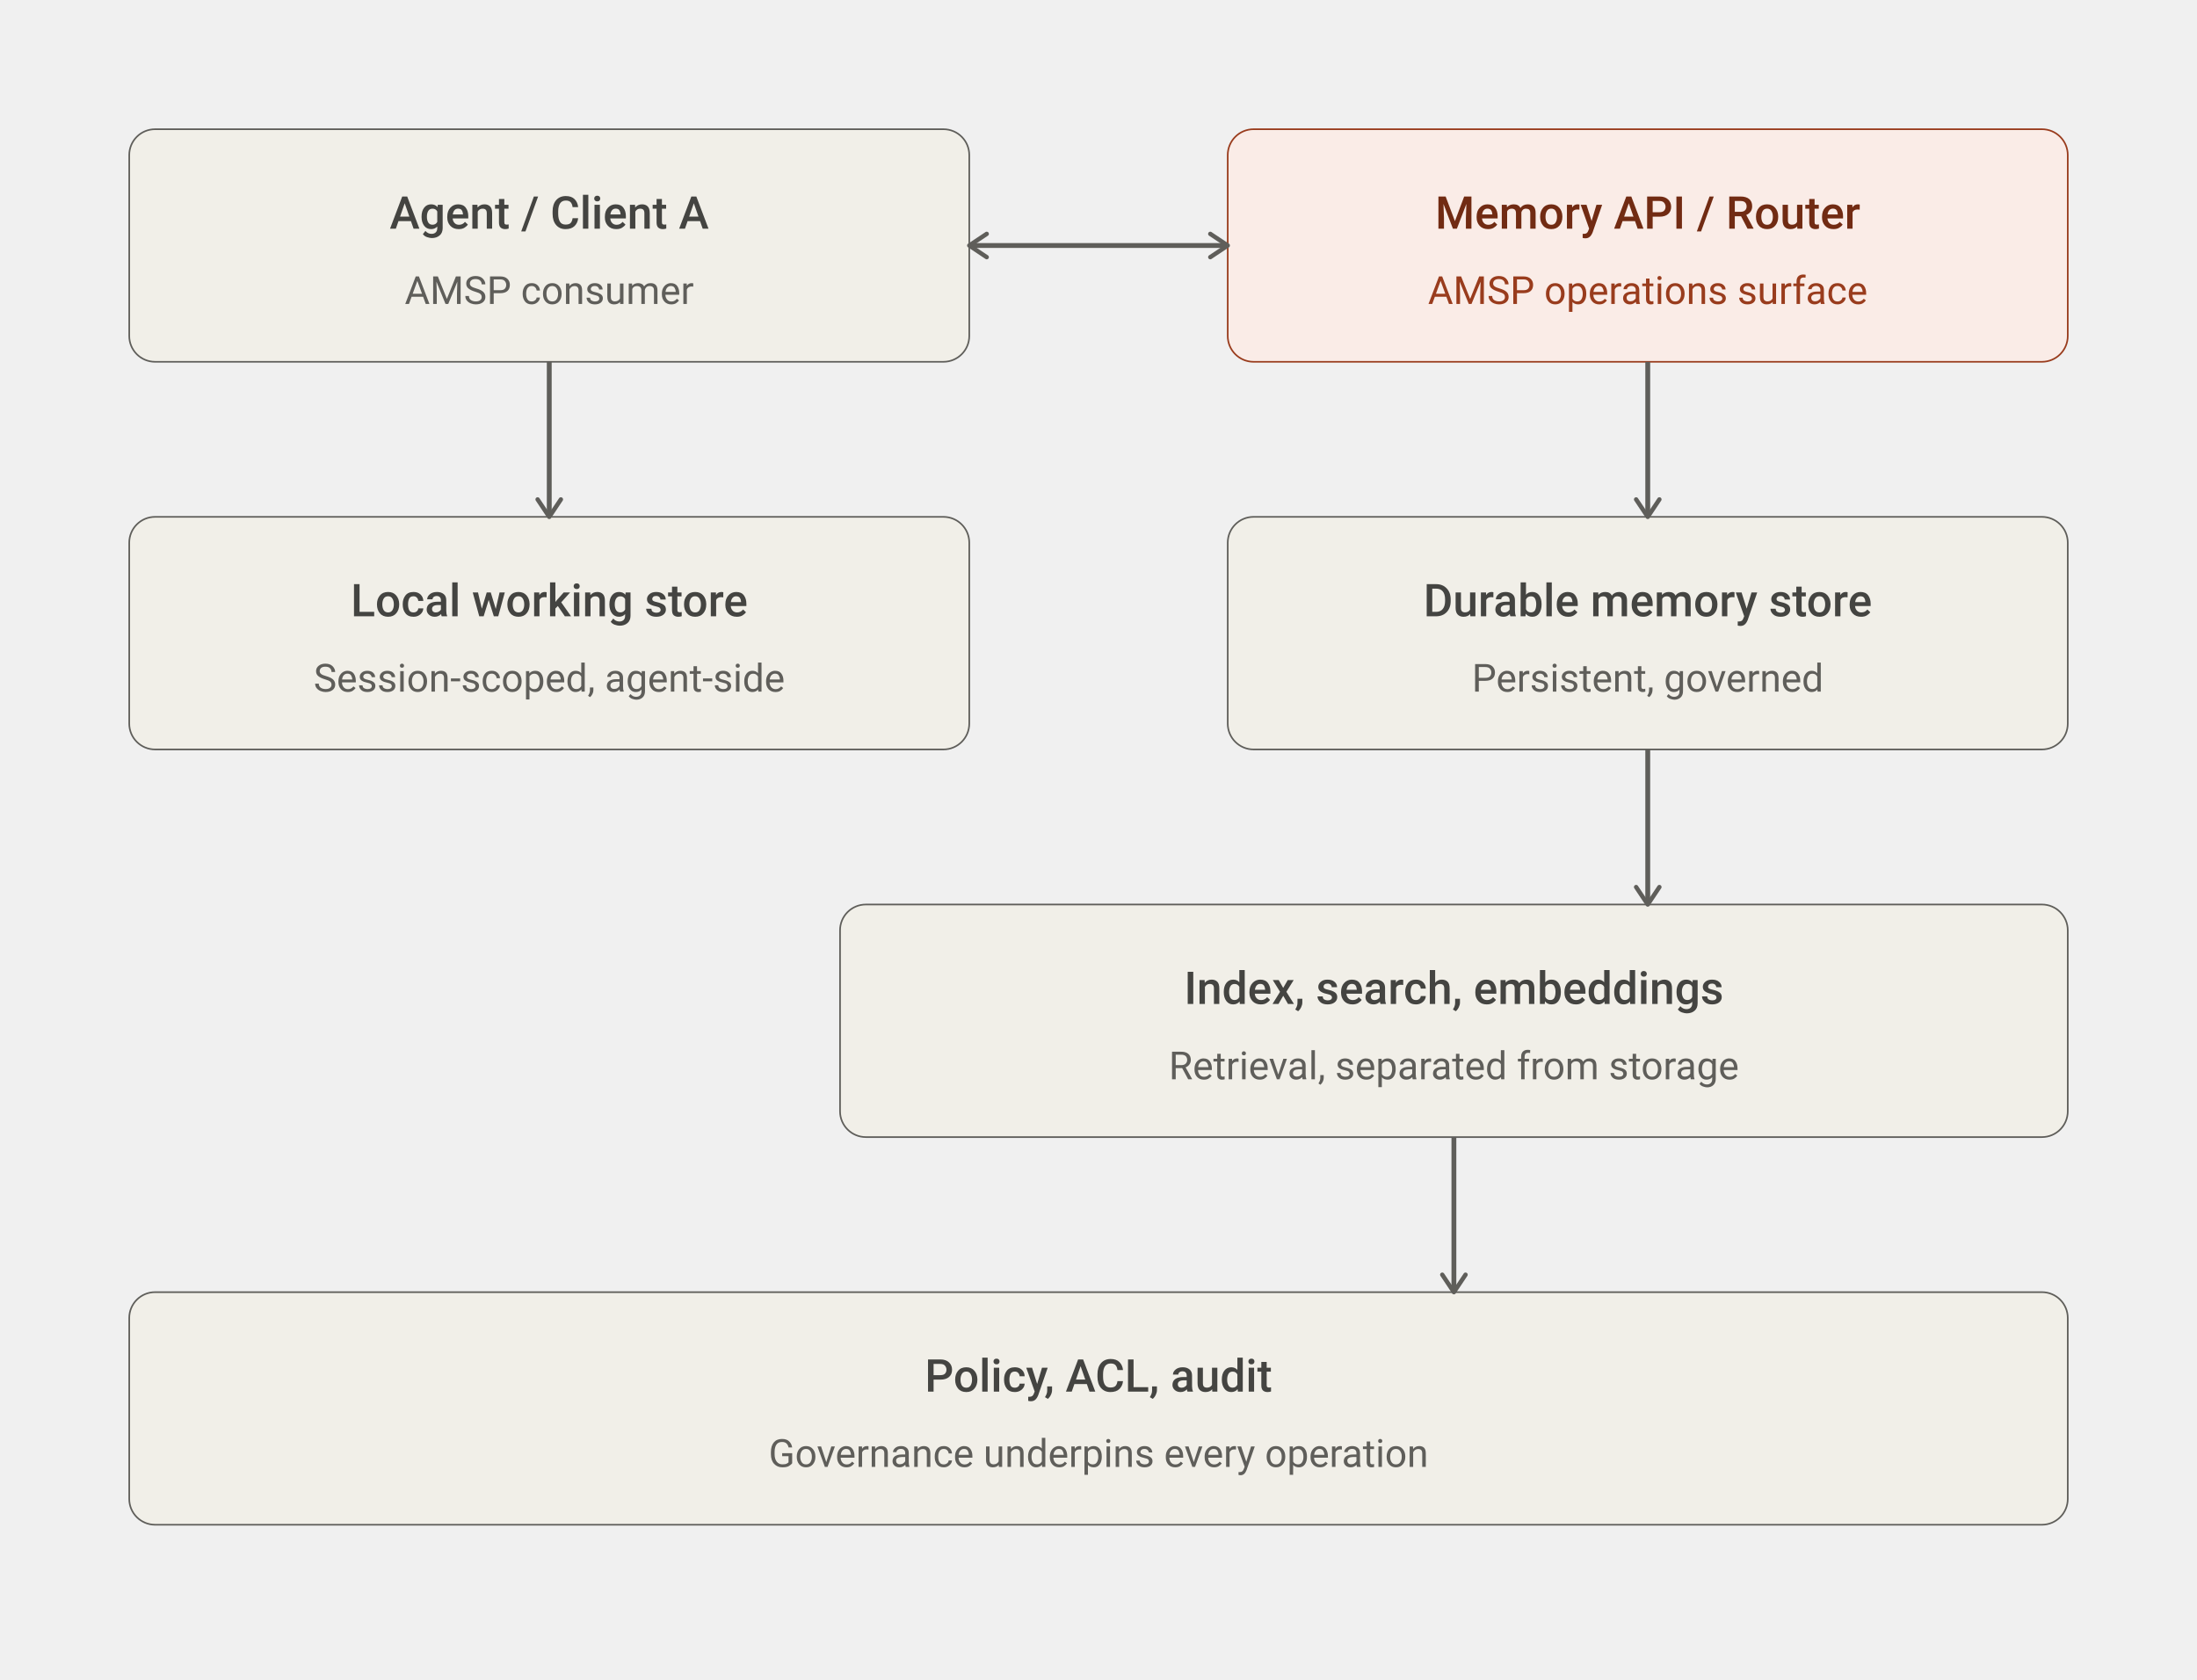
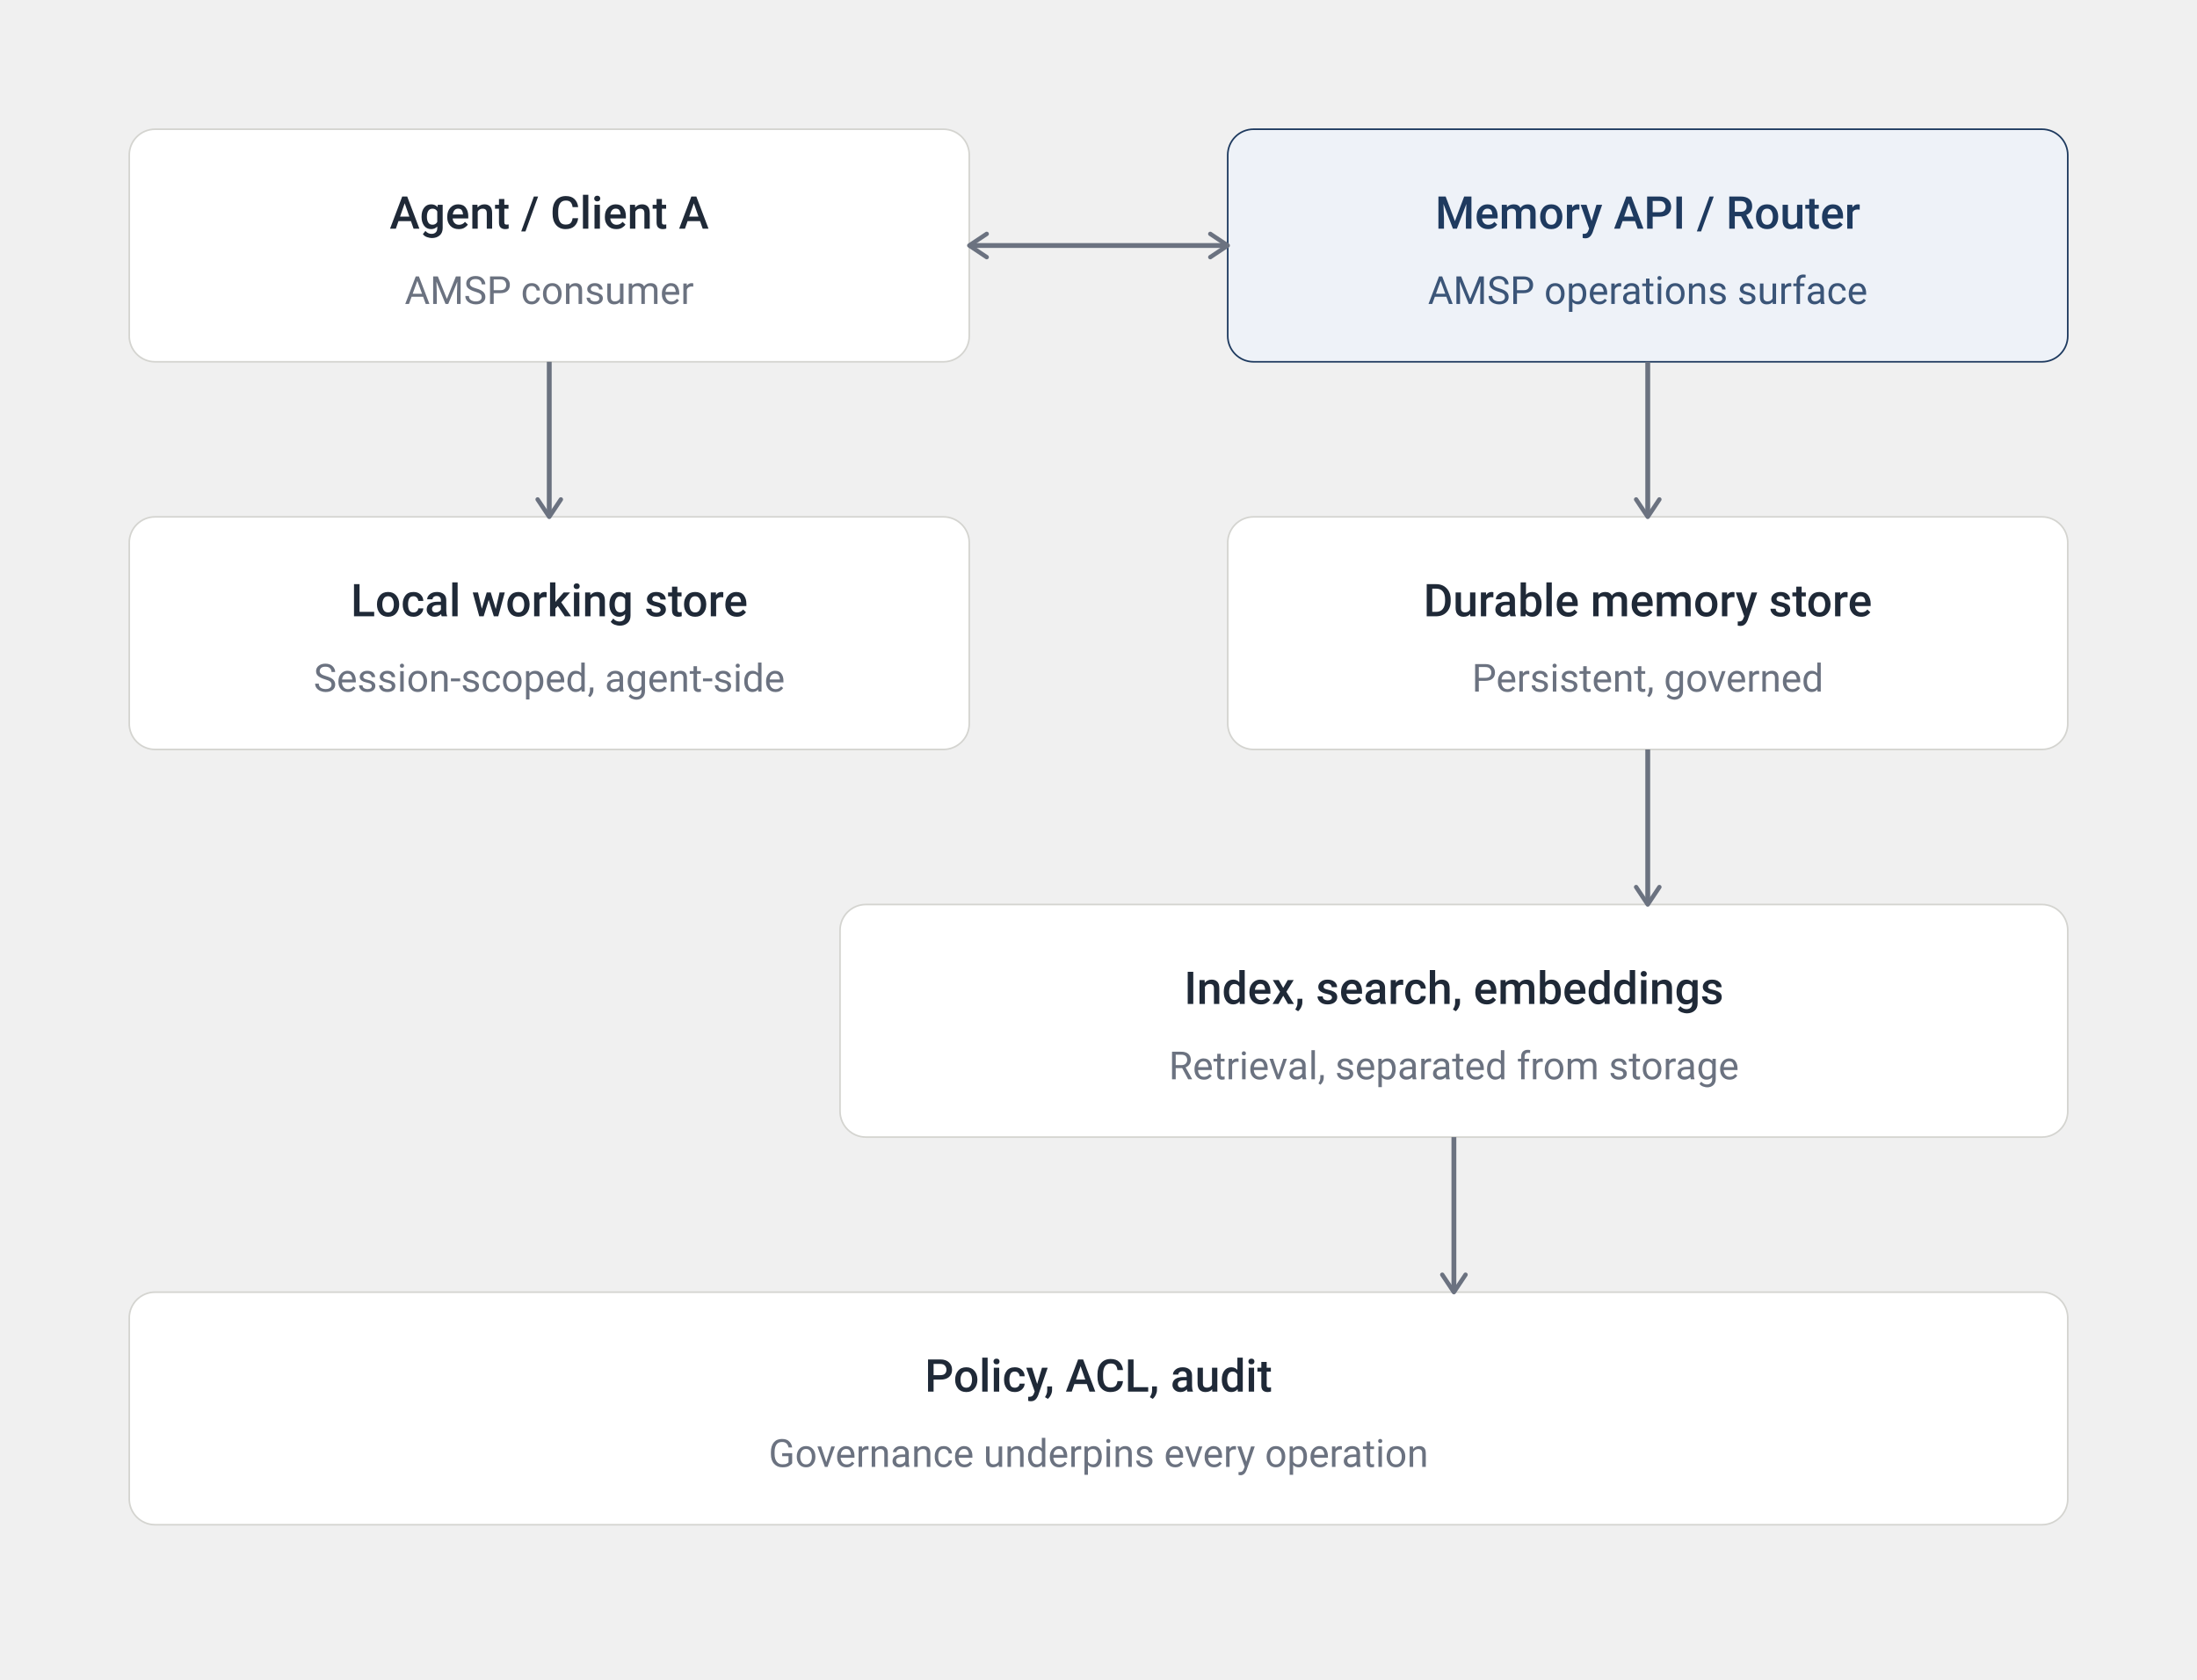
<svg xmlns="http://www.w3.org/2000/svg" width="680" height="520" viewBox="0 0 680 520" role="img" aria-labelledby="title desc">
  <defs>
    <marker id="arrow" viewBox="0 0 10 10" refX="8" refY="5" markerWidth="6" markerHeight="6" orient="auto-start-reverse">
-       <path d="M2 1L8 5L2 9" fill="none" stroke="#5F5E5A" stroke-width="1.5" stroke-linecap="round" stroke-linejoin="round" />
+       <path d="M2 1L8 5L2 9" fill="none" stroke="#6B7280" stroke-width="1.5" stroke-linecap="round" stroke-linejoin="round" />
    </marker>
    <marker id="arrow-dark" viewBox="0 0 10 10" refX="8" refY="5" markerWidth="6" markerHeight="6" orient="auto-start-reverse">
-       <path d="M2 1L8 5L2 9" fill="none" stroke="#B4B2A9" stroke-width="1.5" stroke-linecap="round" stroke-linejoin="round" />
+       <path d="M2 1L8 5L2 9" fill="none" stroke="#9CA3AF" stroke-width="1.5" stroke-linecap="round" stroke-linejoin="round" />
    </marker>
  </defs>
  <style>
-     .box-rect { fill: #F1EFE8; stroke: #5F5E5A; }
-     .box-title { font-family: -apple-system, BlinkMacSystemFont, "Segoe UI", Roboto, sans-serif; font-size: 14px; font-weight: 500; fill: #444441; }
-     .box-sub { font-family: -apple-system, BlinkMacSystemFont, "Segoe UI", Roboto, sans-serif; font-size: 12px; font-weight: 400; fill: #5F5E5A; }
-     .hub-rect { fill: #FAECE7; stroke: #993C1D; }
-     .hub-title { font-family: -apple-system, BlinkMacSystemFont, "Segoe UI", Roboto, sans-serif; font-size: 14px; font-weight: 500; fill: #712B13; }
-     .hub-sub { font-family: -apple-system, BlinkMacSystemFont, "Segoe UI", Roboto, sans-serif; font-size: 12px; font-weight: 400; fill: #993C1D; }
-     .connector { stroke: #5F5E5A; stroke-width: 1.5; fill: none; }
-     .connector-arrow { marker-end: url(#arrow); }
+     .box-rect { fill: #FFFFFF; stroke: #D4D4D0; }
+     .box-title { font-family: -apple-system, BlinkMacSystemFont, "Segoe UI", Roboto, sans-serif; font-size: 14px; font-weight: 500; fill: #1F2937; }
+     .box-sub { font-family: -apple-system, BlinkMacSystemFont, "Segoe UI", Roboto, sans-serif; font-size: 12px; font-weight: 400; fill: #6B7280; }
+     .hub-rect { fill: #EEF2F8; stroke: #1E3A5F; }
+     .hub-title { font-family: -apple-system, BlinkMacSystemFont, "Segoe UI", Roboto, sans-serif; font-size: 14px; font-weight: 500; fill: #1E3A5F; }
+     .hub-sub { font-family: -apple-system, BlinkMacSystemFont, "Segoe UI", Roboto, sans-serif; font-size: 12px; font-weight: 400; fill: #3B5578; }
+     .connector { stroke: #6B7280; stroke-width: 1.5; fill: none; }
    @media (prefers-color-scheme: dark) {
-       .box-rect { fill: #2C2C2A; stroke: #B4B2A9; }
-       .box-title { fill: #F1EFE8; }
-       .box-sub { fill: #D3D1C7; }
-       .hub-rect { fill: #712B13; stroke: #F0997B; }
-       .hub-title { fill: #FAECE7; }
-       .hub-sub { fill: #F5C4B3; }
-       .connector { stroke: #B4B2A9; }
-       .connector-arrow { marker-end: url(#arrow-dark); }
+       .box-rect { fill: #1F2937; stroke: #4B5563; }
+       .box-title { fill: #F3F4F6; }
+       .box-sub { fill: #9CA3AF; }
+       .hub-rect { fill: #1E3A5F; stroke: #93B4D9; }
+       .hub-title { fill: #DBE7F3; }
+       .hub-sub { fill: #93B4D9; }
+       .connector { stroke: #9CA3AF; }
    }
  </style>
  <rect class="box-rect" x="40" y="40" width="260" height="72" rx="8" stroke-width="0.5" />
  <text class="box-title" x="170" y="66" text-anchor="middle" dominant-baseline="central">Agent / Client A</text>
  <text class="box-sub" x="170" y="90" text-anchor="middle" dominant-baseline="central">AMSP consumer</text>
  <rect class="hub-rect" x="380" y="40" width="260" height="72" rx="8" stroke-width="0.5" />
  <text class="hub-title" x="510" y="66" text-anchor="middle" dominant-baseline="central">Memory API / Router</text>
  <text class="hub-sub" x="510" y="90" text-anchor="middle" dominant-baseline="central">AMSP operations surface</text>
  <line class="connector" x1="300" y1="76" x2="380" y2="76" marker-end="url(#arrow)" marker-start="url(#arrow)" />
  <rect class="box-rect" x="40" y="160" width="260" height="72" rx="8" stroke-width="0.5" />
  <text class="box-title" x="170" y="186" text-anchor="middle" dominant-baseline="central">Local working store</text>
  <text class="box-sub" x="170" y="210" text-anchor="middle" dominant-baseline="central">Session-scoped, agent-side</text>
  <rect class="box-rect" x="380" y="160" width="260" height="72" rx="8" stroke-width="0.5" />
  <text class="box-title" x="510" y="186" text-anchor="middle" dominant-baseline="central">Durable memory store</text>
  <text class="box-sub" x="510" y="210" text-anchor="middle" dominant-baseline="central">Persistent, governed</text>
  <line class="connector" x1="170" y1="112" x2="170" y2="160" marker-end="url(#arrow)" />
  <line class="connector" x1="510" y1="112" x2="510" y2="160" marker-end="url(#arrow)" />
  <rect class="box-rect" x="260" y="280" width="380" height="72" rx="8" stroke-width="0.5" />
  <text class="box-title" x="450" y="306" text-anchor="middle" dominant-baseline="central">Index, search, embeddings</text>
  <text class="box-sub" x="450" y="330" text-anchor="middle" dominant-baseline="central">Retrieval, separated from storage</text>
  <line class="connector" x1="510" y1="232" x2="510" y2="280" marker-end="url(#arrow)" />
  <rect class="box-rect" x="40" y="400" width="600" height="72" rx="8" stroke-width="0.5" />
  <text class="box-title" x="340" y="426" text-anchor="middle" dominant-baseline="central">Policy, ACL, audit</text>
  <text class="box-sub" x="340" y="450" text-anchor="middle" dominant-baseline="central">Governance underpins every operation</text>
  <line class="connector" x1="450" y1="352" x2="450" y2="400" marker-end="url(#arrow)" />
</svg>
